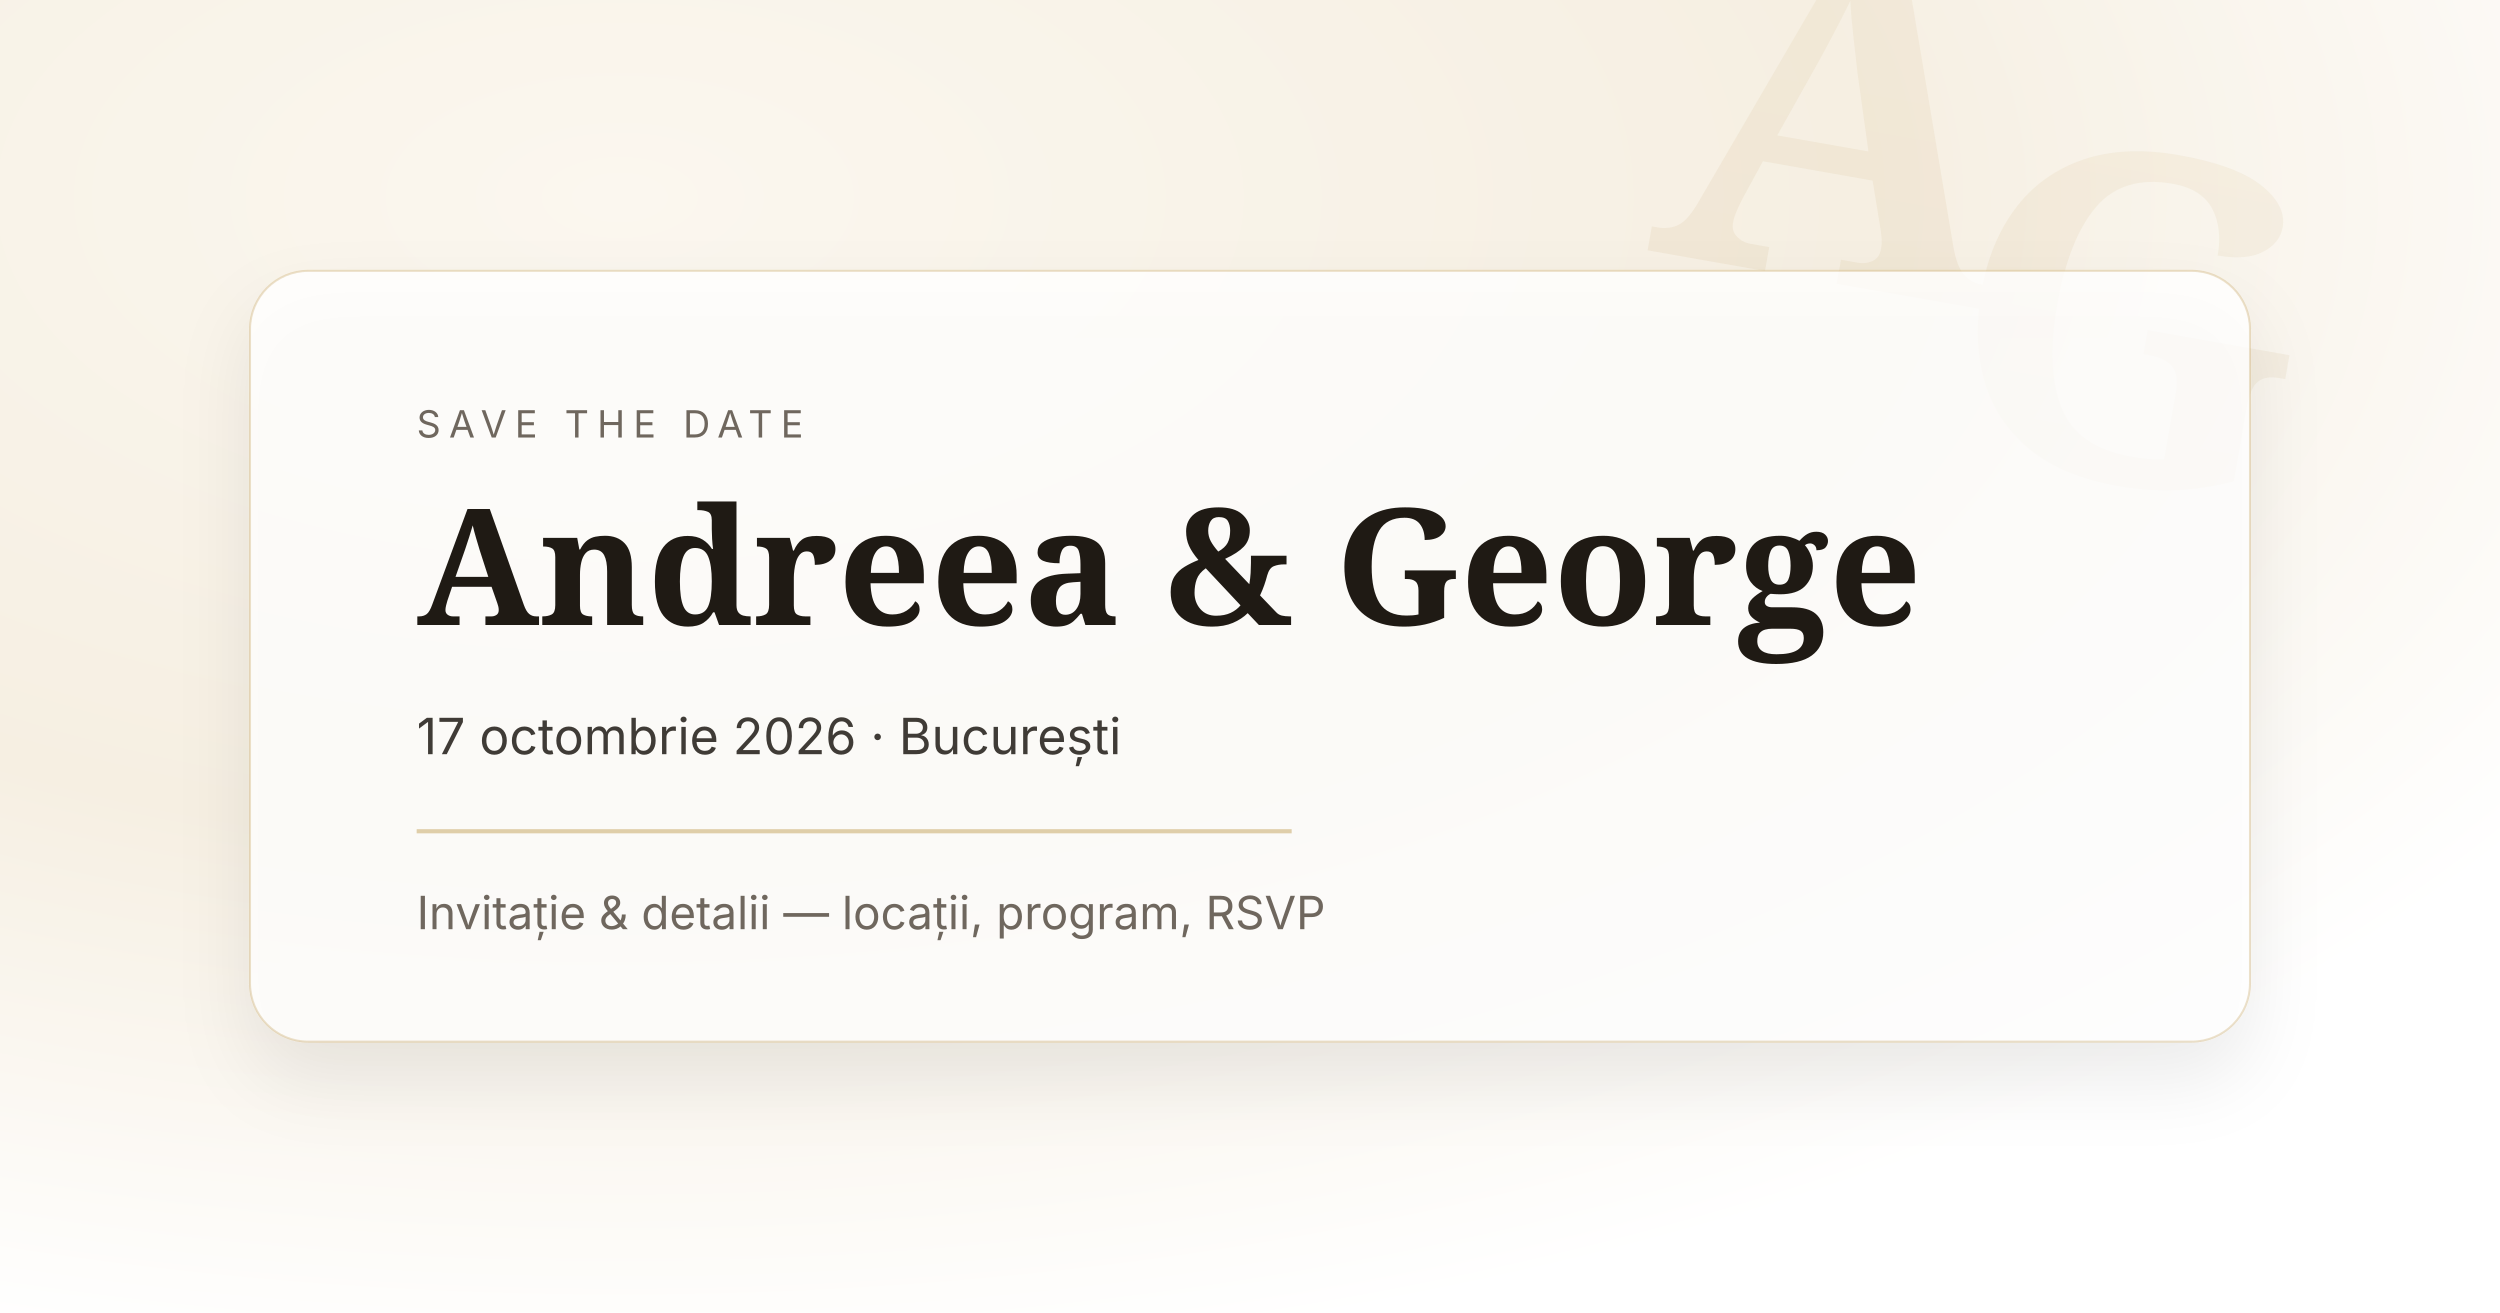
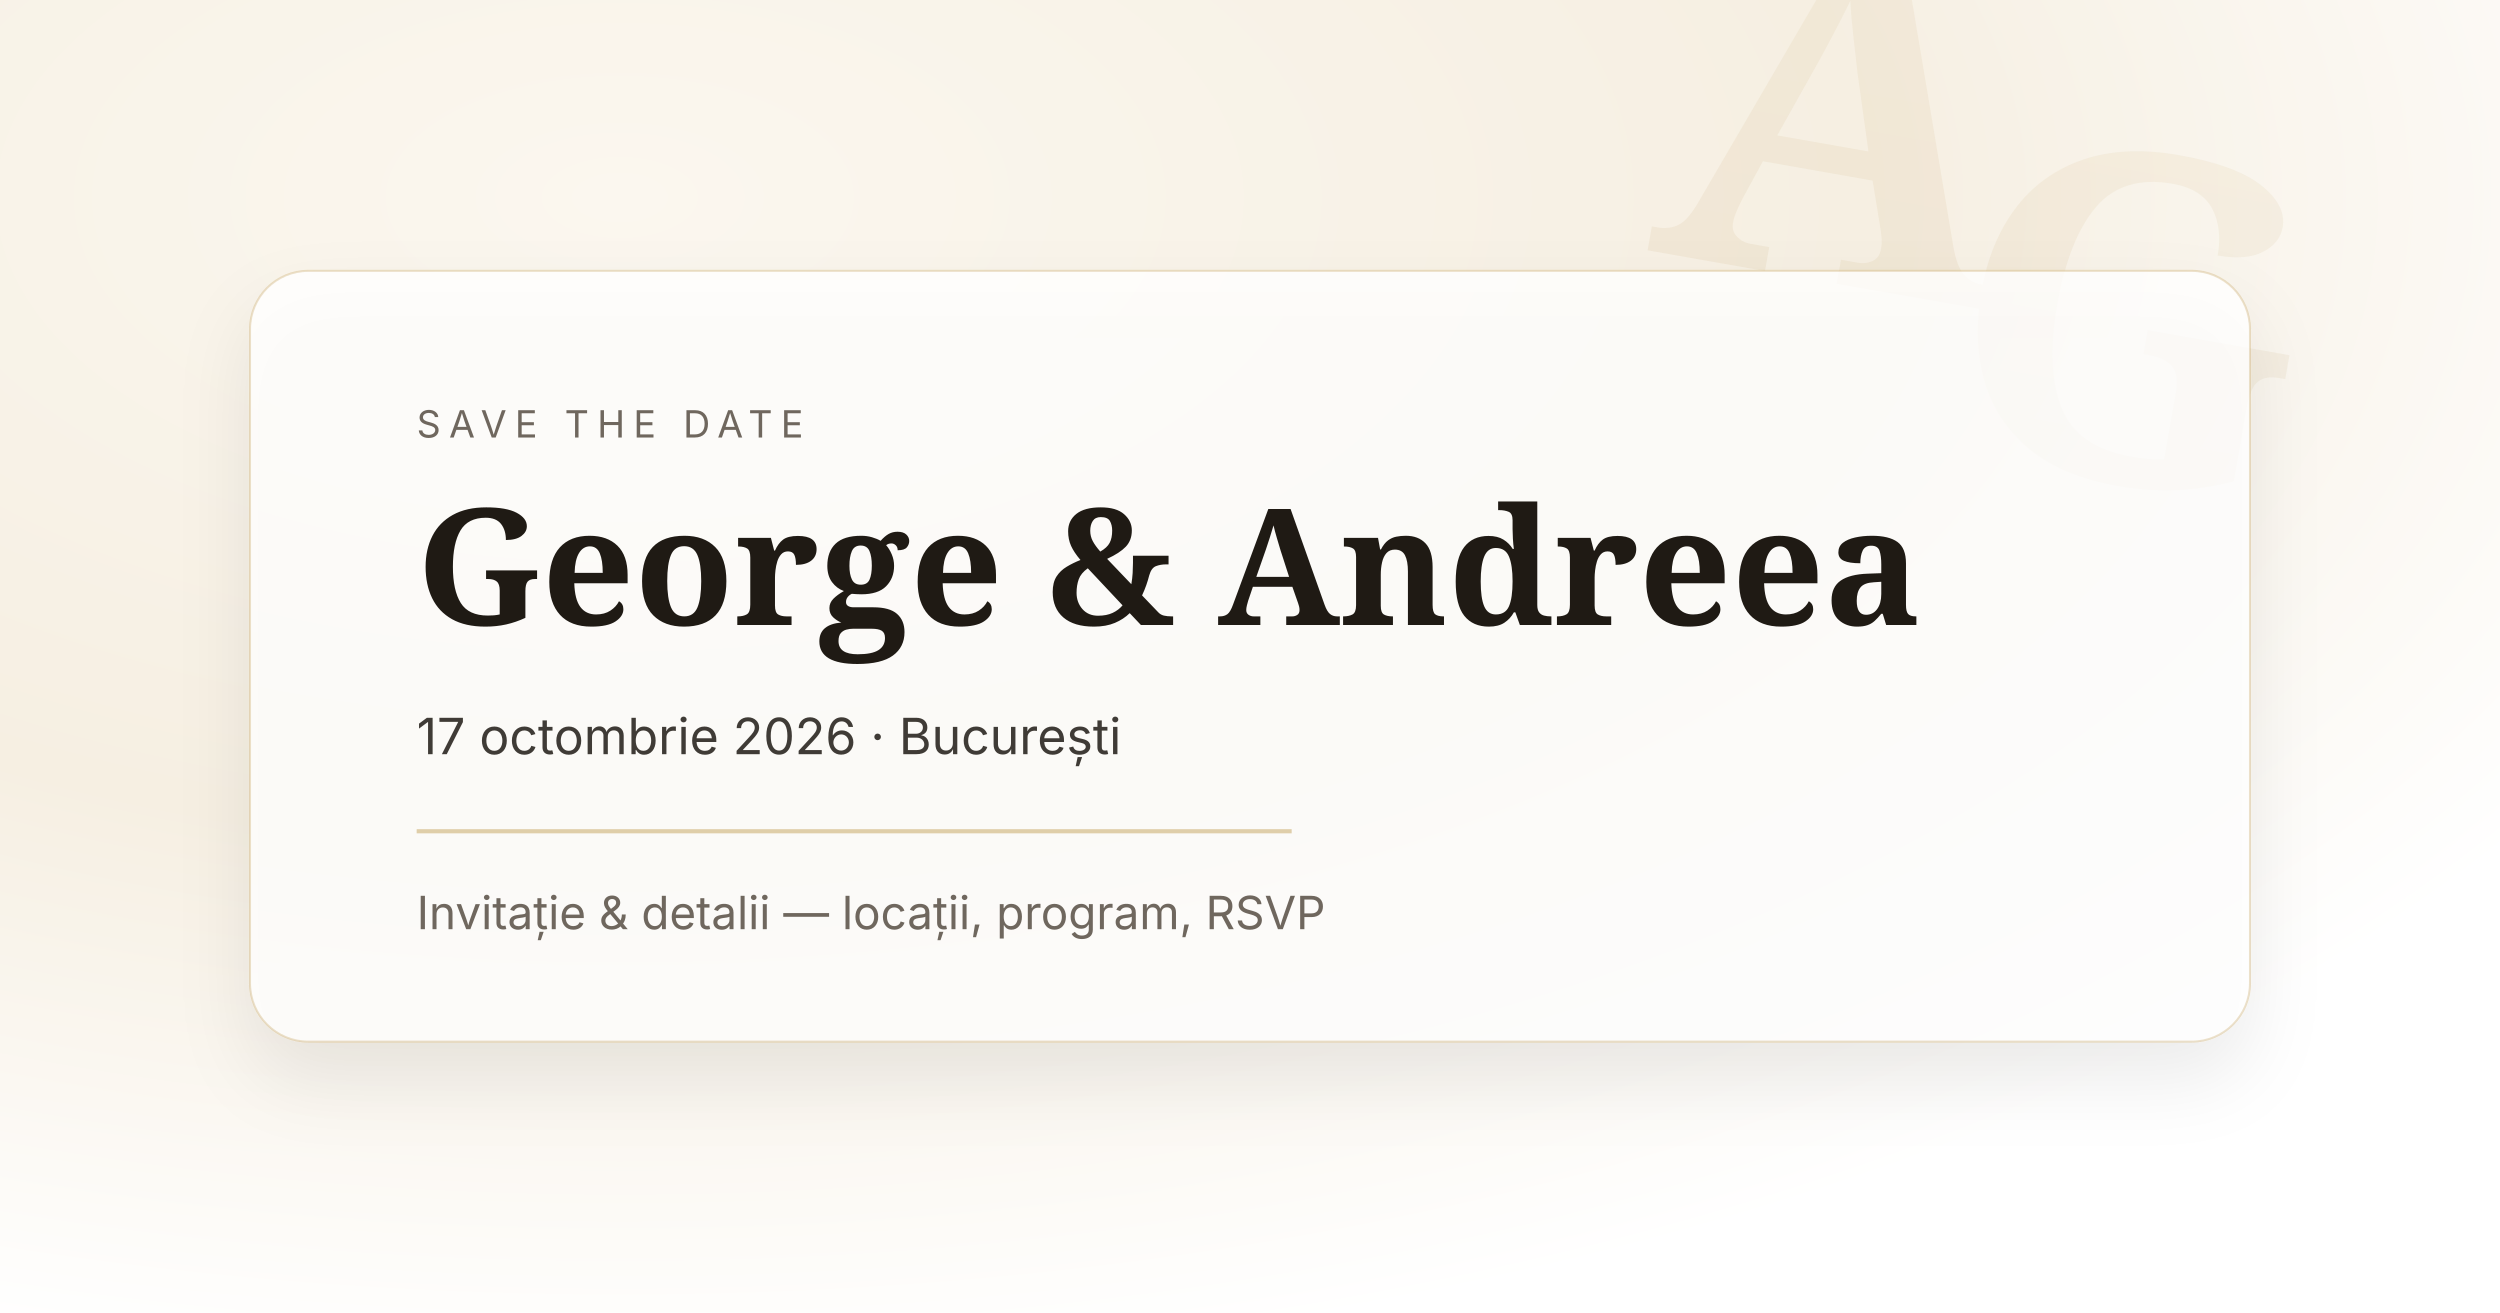
<svg xmlns="http://www.w3.org/2000/svg" width="1200" height="630" viewBox="0 0 1200 630">
  <defs>
    <radialGradient id="bg" cx="25%" cy="15%" r="90%">
      <stop offset="0%" stop-color="#fbf7ef" />
      <stop offset="55%" stop-color="#f6efe2" />
      <stop offset="100%" stop-color="#ffffff" />
    </radialGradient>
    <linearGradient id="gold" x1="0" x2="0" y1="0" y2="1">
      <stop offset="0%" stop-color="#c8aa6a" />
      <stop offset="100%" stop-color="#b89453" />
    </linearGradient>
    <filter id="softShadow" x="-20%" y="-20%" width="140%" height="140%">
      <feDropShadow dx="0" dy="18" stdDeviation="18" flood-color="#000000" flood-opacity="0.10" />
    </filter>
  </defs>
  <rect width="1200" height="630" fill="url(#bg)" />
  <g opacity="0.10" transform="translate(790,120) rotate(10)">
    <text x="0" y="0" font-family="Playfair Display, Georgia, serif" font-size="220" fill="url(#gold)" font-weight="600">A</text>
    <text x="150" y="70" font-family="Playfair Display, Georgia, serif" font-size="220" fill="url(#gold)" font-weight="600">G</text>
  </g>
  <g filter="url(#softShadow)">
    <rect x="120" y="130" width="960" height="370" rx="28" fill="rgba(255,255,255,0.78)" stroke="rgba(200,170,106,0.35)" />
  </g>
  <text x="200" y="210" font-family="Inter, system-ui, -apple-system, Segoe UI, Arial, sans-serif" font-size="18" letter-spacing="4" fill="#6f675e">
    SAVE THE DATE
  </text>
  <text x="200" y="300" font-family="Playfair Display, Georgia, serif" font-size="78" fill="#1f1a14" font-weight="600">
-     Andreea &amp; George
+     George &amp; Andreea
  </text>
  <text x="200" y="362" font-family="Inter, system-ui, -apple-system, Segoe UI, Arial, sans-serif" font-size="24" fill="#1f1a14" opacity="0.85">
    17 octombrie 2026 · București
  </text>
  <rect x="200" y="398" width="420" height="2" fill="rgba(200,170,106,0.55)" />
  <text x="200" y="446" font-family="Inter, system-ui, -apple-system, Segoe UI, Arial, sans-serif" font-size="22" fill="#6f675e">
    Invitație &amp; detalii — locații, program, RSVP
  </text>
</svg>
